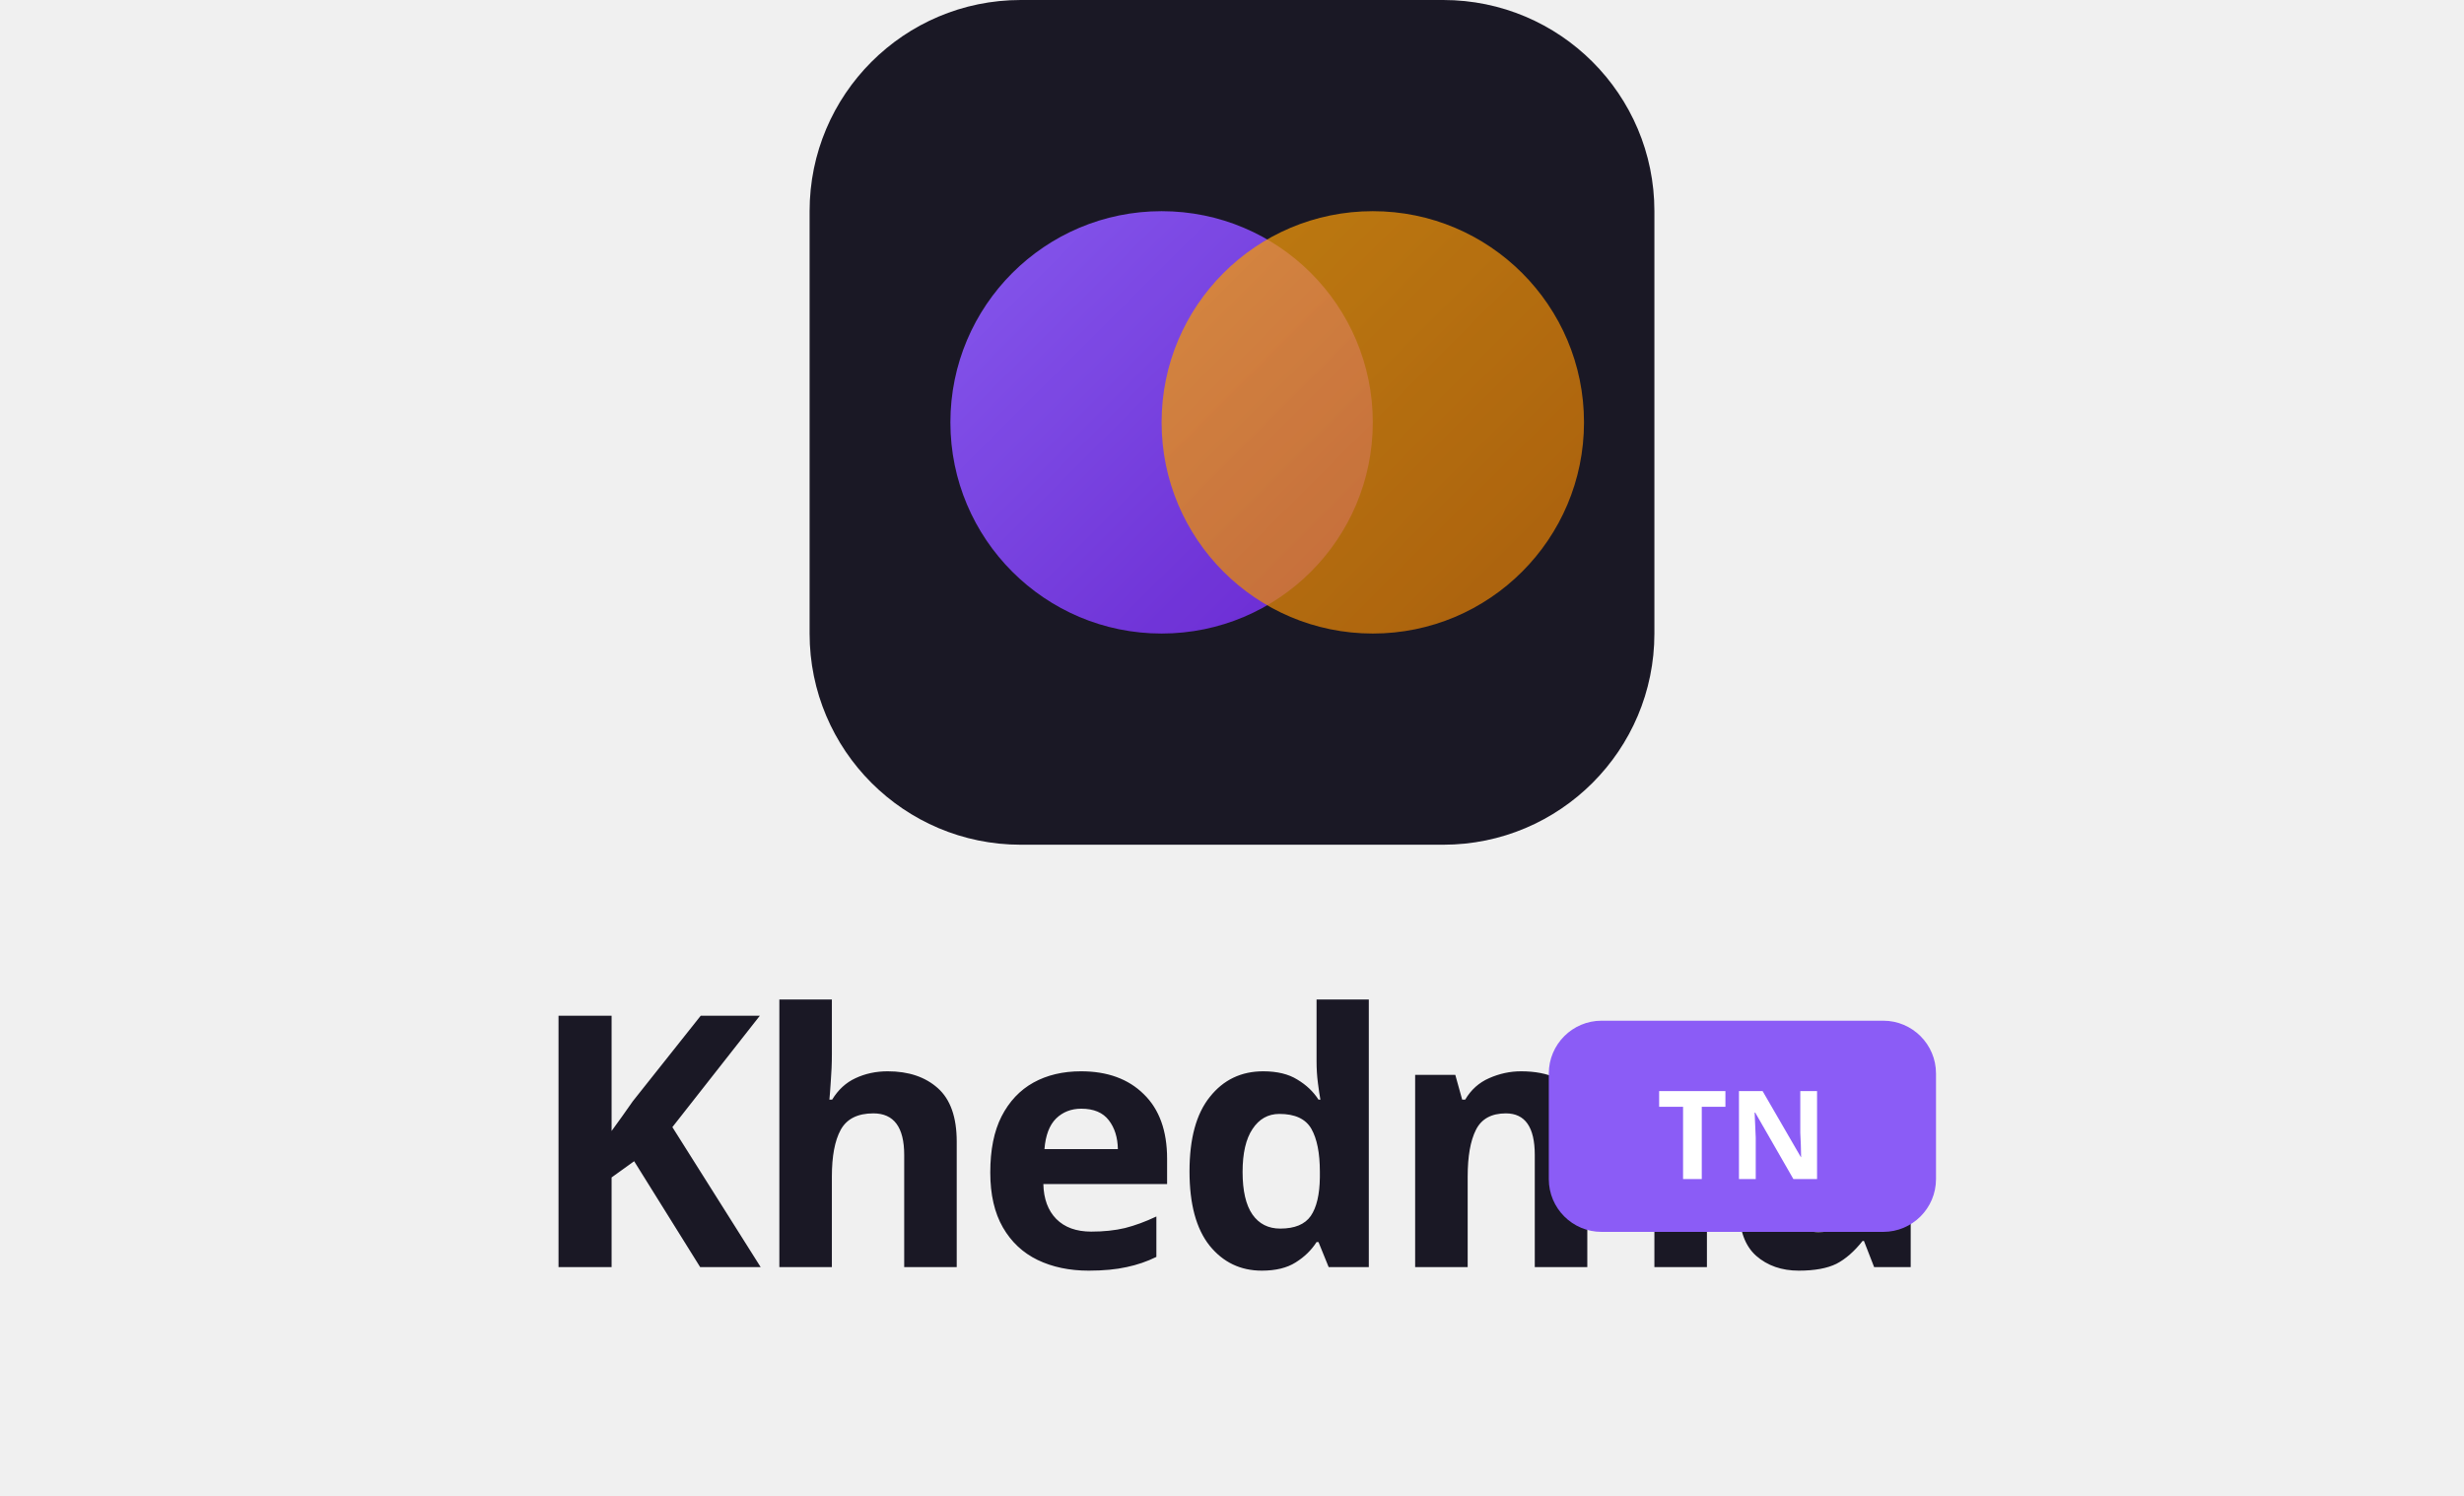
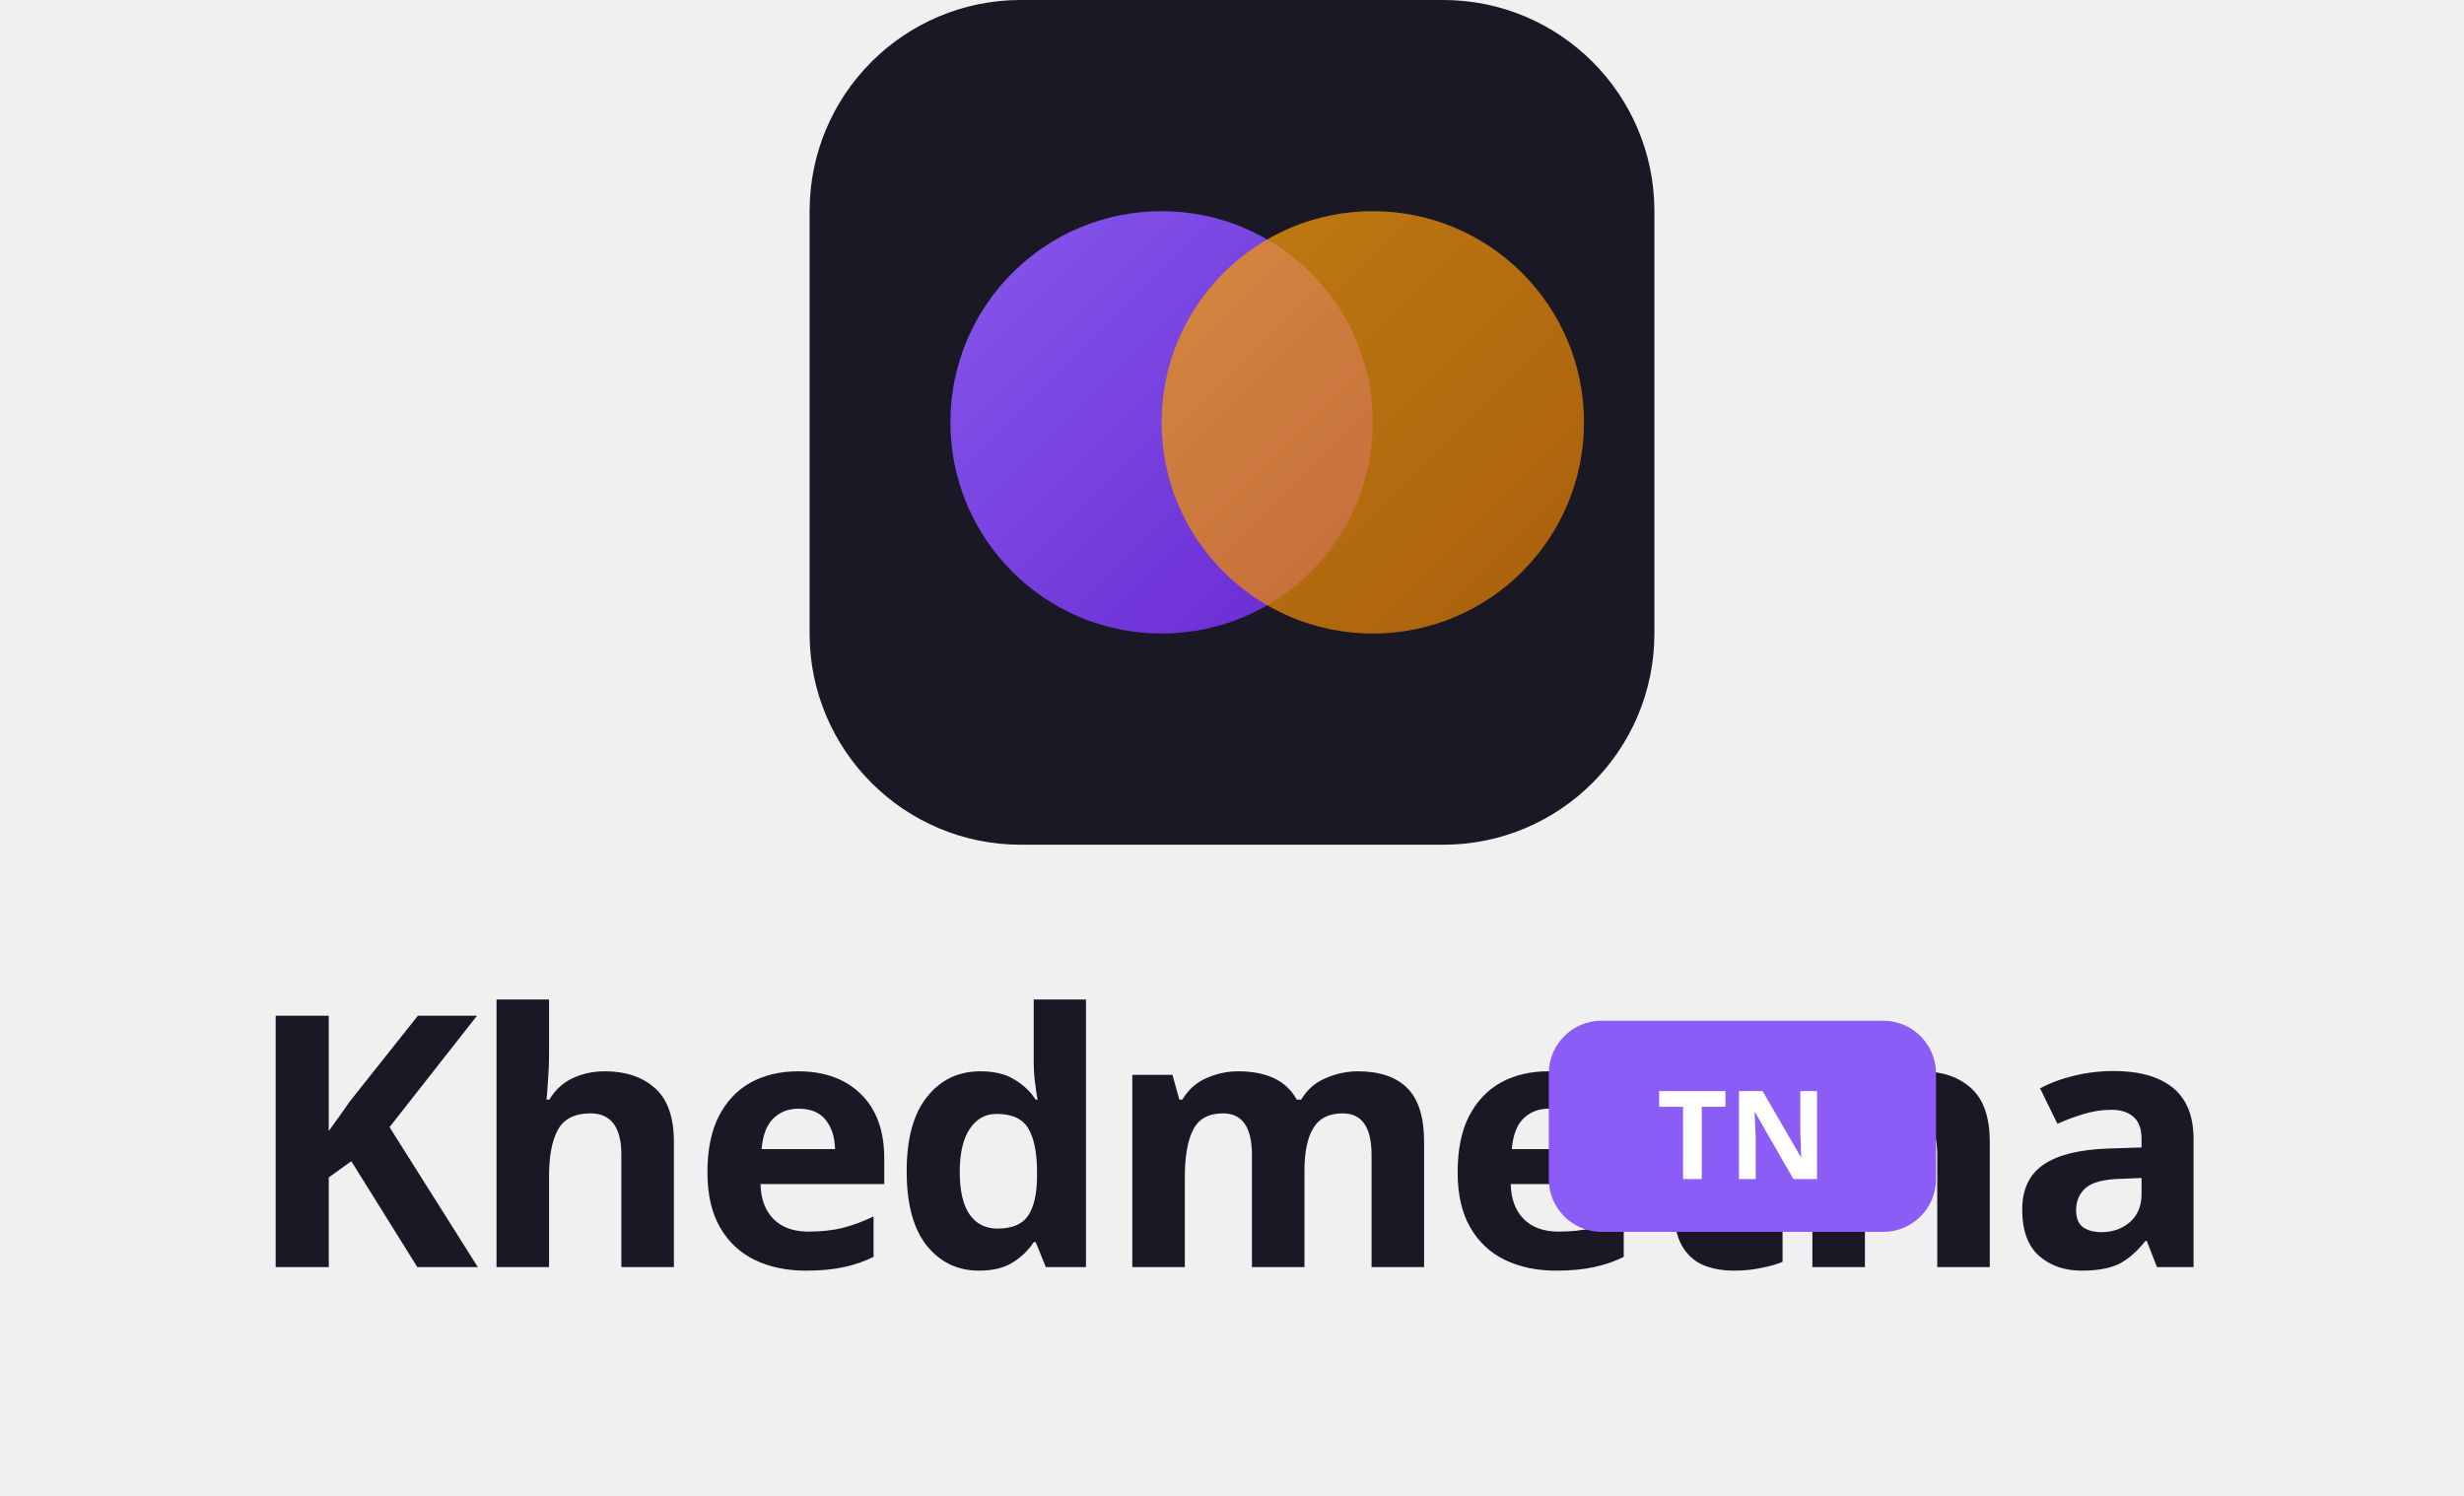
<svg xmlns="http://www.w3.org/2000/svg" viewBox="0 0 140 85" width="140" height="85">
  <defs>
    <linearGradient id="gp" x1="0%" y1="0%" x2="100%" y2="100%">
      <stop offset="0%" stop-color="#8b5cf6" />
      <stop offset="100%" stop-color="#6d28d9" />
    </linearGradient>
    <linearGradient id="ga" x1="0%" y1="0%" x2="100%" y2="100%">
      <stop offset="0%" stop-color="#f59e0b" />
      <stop offset="100%" stop-color="#d97706" />
    </linearGradient>
  </defs>
  <rect x="46" y="0" width="48" height="48" rx="12" fill="#1a1825" />
  <circle cx="66" cy="24" r="12" fill="url(#gp)" opacity="0.95" />
  <circle cx="78" cy="24" r="12" fill="url(#ga)" opacity="0.75" />
-   <text x="70" y="72" text-anchor="middle" font-size="20" font-weight="700" fill="#1a1825" font-family="system-ui,sans-serif" letter-spacing="-0.5">Khedma</text>
+   <text x="70" y="72" text-anchor="middle" font-size="20" font-weight="700" fill="#1a1825" font-family="system-ui,sans-serif" letter-spacing="-0.5">Khedmetna</text>
  <rect x="88" y="58" width="22" height="12" rx="3" fill="#8b5cf6" />
  <text x="99" y="67" text-anchor="middle" font-size="7" font-weight="700" fill="white" font-family="system-ui,sans-serif">TN</text>
</svg>
